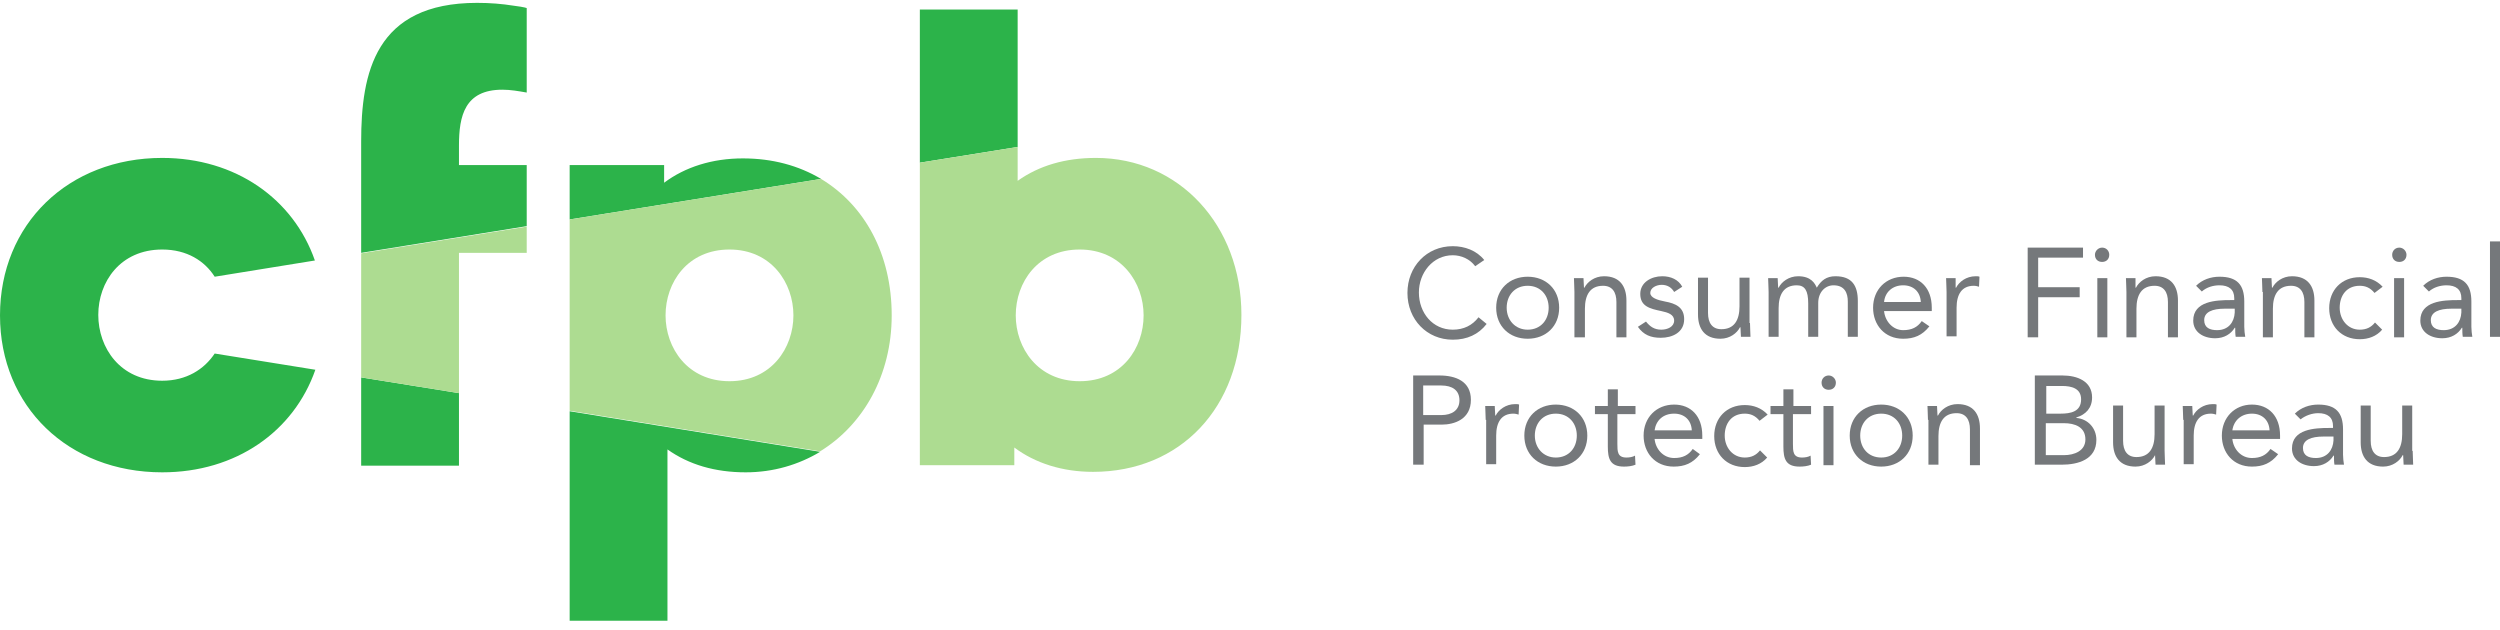
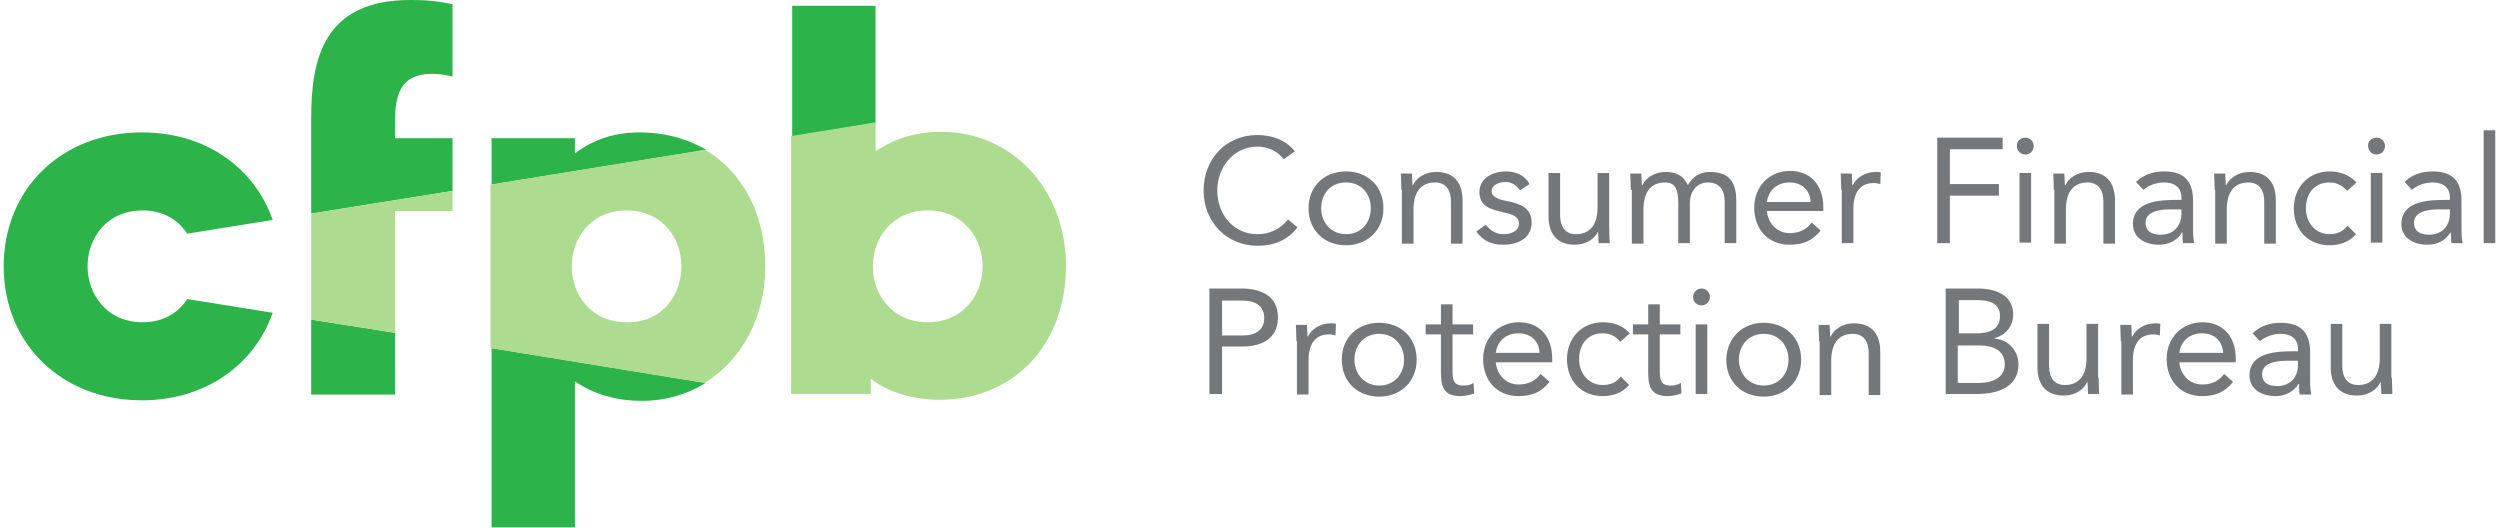
- <svg xmlns="http://www.w3.org/2000/svg" version="1.1" id="Layer_1" x="0px" y="0px" width="524px" height="132px" viewBox="0 0 524 132" style="enable-background:new 0 0 524 132;" xml:space="preserve">
-   <style type="text/css">
- 
- 	.st0{fill:#ADDC91;}
- 	.st1{fill:#2CB34A;}
- 	.st2{fill:#75787B;}
- 
- </style>
-   <g>
-     <g>
-       <path class="st2" d="M309.2,55.8c-1.1-1.5-2.9-2.3-4.7-2.3c-4.2,0-7.1,3.7-7.1,7.8c0,4.3,2.9,7.8,7.1,7.8c2.3,0,4.1-0.9,5.4-2.6    l1.7,1.4c-1.7,2.2-4.1,3.3-7.1,3.3c-5.4,0-9.5-4.2-9.5-9.8c0-5.5,4-9.8,9.5-9.8c2.5,0,5,0.9,6.6,2.9L309.2,55.8z" />
-       <path class="st2" d="M320.2,58c3.8,0,6.6,2.6,6.6,6.5c0,3.9-2.8,6.5-6.6,6.5c-3.8,0-6.6-2.6-6.6-6.5C313.6,60.6,316.4,58,320.2,58    z M320.2,69.1c2.7,0,4.4-2,4.4-4.6c0-2.6-1.7-4.6-4.4-4.6s-4.4,2-4.4,4.6C315.8,67.1,317.6,69.1,320.2,69.1z" />
-       <path class="st2" d="M330,61.2c0-1.1-0.1-2.1-0.1-2.9h2c0,0.7,0.1,1.3,0.1,2h0.1c0.6-1.2,2.1-2.4,4.1-2.4c3.3,0,4.7,2.1,4.7,5.1    v7.7h-2.1v-7.4c0-2.1-0.9-3.4-2.8-3.4c-2.7,0-3.8,1.9-3.8,4.8v6H330V61.2z" />
-       <path class="st2" d="M345,67.4c0.8,1,1.7,1.7,3.2,1.7c1.3,0,2.7-0.6,2.7-1.9c0-1.3-1.3-1.7-2.7-2c-2.4-0.5-4.4-1-4.4-3.6    c0-2.4,2.3-3.7,4.6-3.7c1.8,0,3.4,0.7,4.2,2.2l-1.7,1.1c-0.5-0.9-1.4-1.5-2.6-1.5c-1.1,0-2.4,0.6-2.4,1.7c0,1,1.5,1.5,3.1,1.8    c2.2,0.4,4,1.2,4,3.7c0,2.8-2.5,3.9-4.9,3.9c-2.1,0-3.6-0.6-4.8-2.3L345,67.4z" />
-       <path class="st2" d="M366.8,67.7c0,1.1,0.1,2.1,0.1,2.9h-2c0-0.7-0.1-1.3-0.1-2h-0.1c-0.6,1.2-2.1,2.4-4.1,2.4    c-3.3,0-4.7-2.1-4.7-5.1v-7.7h2.1v7.4c0,2.1,0.9,3.4,2.8,3.4c2.7,0,3.8-1.9,3.8-4.8v-6h2.1V67.7z" />
-       <path class="st2" d="M370.7,61.2c0-1.1-0.1-2.1-0.1-2.9h2c0,0.7,0.1,1.3,0.1,2h0.1c0.6-1.2,2.1-2.4,4.1-2.4c2.7,0,3.5,1.5,3.9,2.4    c0.9-1.5,2-2.4,3.9-2.4c3.5,0,4.7,2,4.7,5.2v7.5h-2.1v-7.4c0-1.7-0.6-3.4-3-3.4c-1.7,0-3.2,1.4-3.2,3.7v7.1H379v-7    c0-2.7-0.7-3.8-2.4-3.8c-2.7,0-3.8,1.9-3.8,4.8v6h-2.1V61.2z" />
-       <path class="st2" d="M404.4,68.4c-1.5,1.9-3.2,2.6-5.5,2.6c-3.9,0-6.3-2.9-6.3-6.5c0-3.8,2.7-6.5,6.4-6.5c3.5,0,5.9,2.4,5.9,6.5    v0.7h-10c0.2,2.1,1.8,4,4,4c1.8,0,3-0.6,3.9-1.9L404.4,68.4z M402.6,63.3c-0.1-2.1-1.5-3.5-3.7-3.5s-3.8,1.4-4,3.5H402.6z" />
-       <path class="st2" d="M408,61.2c0-1.1-0.1-2.1-0.1-2.9h2c0,0.7,0,1.3,0,2h0.1c0.6-1.2,2.1-2.4,4.1-2.4c0.3,0,0.6,0,0.8,0.1    l-0.1,2.1c-0.3-0.1-0.7-0.2-1.1-0.2c-2.5,0-3.6,1.8-3.6,4.6v6H408V61.2z" />
-       <path class="st2" d="M425,51.9h11.6V54h-9.4v6.2h8.7v2.1h-8.7v8.4H425V51.9z" />
-       <path class="st2" d="M440.6,51.9c0.9,0,1.5,0.7,1.5,1.5c0,0.9-0.6,1.5-1.5,1.5c-0.9,0-1.5-0.6-1.5-1.5    C439.1,52.6,439.8,51.9,440.6,51.9z M439.6,58.3h2.1v12.4h-2.1V58.3z" />
-       <path class="st2" d="M445.7,61.2c0-1.1-0.1-2.1-0.1-2.9h2c0,0.7,0,1.3,0,2h0.1c0.6-1.2,2.1-2.4,4.1-2.4c3.3,0,4.7,2.1,4.7,5.1v7.7    h-2.1v-7.4c0-2.1-0.9-3.4-2.8-3.4c-2.7,0-3.8,1.9-3.8,4.8v6h-2.1V61.2z" />
-       <path class="st2" d="M460.3,59.9c1.3-1.3,3.1-1.9,4.9-1.9c3.7,0,5.2,1.7,5.2,5.2v5.3c0,0.7,0.1,1.5,0.2,2.1h-2    c-0.1-0.6-0.1-1.3-0.1-1.9h-0.1c-0.8,1.3-2.2,2.2-4.1,2.2c-2.5,0-4.6-1.3-4.6-3.7c0-4.1,4.8-4.3,7.8-4.3h0.8v-0.4    c0-1.8-1.1-2.7-3.1-2.7c-1.3,0-2.7,0.4-3.7,1.3L460.3,59.9z M466.3,64.7c-2.6,0-4.3,0.7-4.3,2.4c0,1.6,1.2,2.1,2.7,2.1    c2.4,0,3.6-1.7,3.7-3.7v-0.8H466.3z" />
-       <path class="st2" d="M474.2,61.2c0-1.1-0.1-2.1-0.1-2.9h2c0,0.7,0.1,1.3,0.1,2h0.1c0.6-1.2,2.1-2.4,4.1-2.4c3.3,0,4.7,2.1,4.7,5.1    v7.7h-2.1v-7.4c0-2.1-0.9-3.4-2.8-3.4c-2.7,0-3.8,1.9-3.8,4.8v6h-2.1V61.2z" />
-       <path class="st2" d="M497.7,61.4c-0.9-1.1-1.9-1.5-3.1-1.5c-2.8,0-4.2,2.1-4.2,4.6s1.7,4.6,4.2,4.6c1.4,0,2.4-0.5,3.2-1.5l1.5,1.5    c-1.2,1.4-2.9,2-4.7,2c-3.8,0-6.4-2.7-6.4-6.5c0-3.8,2.6-6.5,6.4-6.5c1.8,0,3.5,0.6,4.8,2L497.7,61.4z" />
-       <path class="st2" d="M502.9,51.9c0.8,0,1.5,0.7,1.5,1.5c0,0.9-0.6,1.5-1.5,1.5c-0.9,0-1.5-0.6-1.5-1.5    C501.4,52.6,502,51.9,502.9,51.9z M501.8,58.3h2.1v12.4h-2.1V58.3z" />
-       <path class="st2" d="M507.9,59.9c1.3-1.3,3.1-1.9,4.9-1.9c3.7,0,5.2,1.7,5.2,5.2v5.3c0,0.7,0.1,1.5,0.2,2.1h-2    c-0.1-0.6-0.1-1.3-0.1-1.9H516c-0.8,1.3-2.2,2.2-4.1,2.2c-2.5,0-4.6-1.3-4.6-3.7c0-4.1,4.8-4.3,7.8-4.3h0.8v-0.4    c0-1.8-1.1-2.7-3.1-2.7c-1.3,0-2.7,0.4-3.7,1.3L507.9,59.9z M513.8,64.7c-2.6,0-4.3,0.7-4.3,2.4c0,1.6,1.2,2.1,2.7,2.1    c2.4,0,3.6-1.7,3.7-3.7v-0.8H513.8z" />
-       <path class="st2" d="M521.9,50.6h2.1v20h-2.1V50.6z" />
-       <path class="st2" d="M296.1,78.7h5.6c3.4,0,6.6,1.2,6.6,5.1c0,4.1-3.5,5.2-6.1,5.2h-3.8v8.4h-2.2V78.7z M298.3,87h3.8    c2.2,0,3.8-1,3.8-3.1c0-2.1-1.5-3.1-3.8-3.1h-3.8V87z" />
-       <path class="st2" d="M311.4,88c0-1.1-0.1-2.1-0.1-2.9h2c0,0.7,0.1,1.4,0.1,2h0.1c0.6-1.2,2.1-2.4,4.1-2.4c0.3,0,0.6,0,0.8,0.1    l-0.1,2.1c-0.3-0.1-0.7-0.2-1.1-0.2c-2.5,0-3.6,1.8-3.6,4.6v6h-2.1V88z" />
-       <path class="st2" d="M326.1,84.8c3.8,0,6.6,2.6,6.6,6.5c0,3.9-2.8,6.5-6.6,6.5c-3.8,0-6.6-2.6-6.6-6.5    C319.5,87.4,322.3,84.8,326.1,84.8z M326.1,95.9c2.7,0,4.4-2,4.4-4.6s-1.7-4.6-4.4-4.6c-2.7,0-4.4,2-4.4,4.6    S323.5,95.9,326.1,95.9z" />
-       <path class="st2" d="M342.7,86.8h-3.7V93c0,1.6,0,2.9,1.9,2.9c0.6,0,1.3-0.1,1.8-0.4l0.1,1.9c-0.7,0.3-1.6,0.4-2.4,0.4    c-2.9,0-3.4-1.6-3.4-4.2v-6.8h-2.7v-1.7h2.7v-3.5h2.1v3.5h3.7V86.8z" />
-       <path class="st2" d="M356.3,95.2c-1.5,1.9-3.2,2.6-5.5,2.6c-3.9,0-6.3-2.9-6.3-6.5c0-3.8,2.7-6.5,6.4-6.5c3.5,0,5.9,2.4,5.9,6.5    v0.7h-10c0.2,2.1,1.8,4,4.1,4c1.8,0,3-0.6,3.9-1.9L356.3,95.2z M354.6,90.2c-0.1-2.1-1.5-3.5-3.7-3.5c-2.3,0-3.8,1.4-4.1,3.5    H354.6z" />
-       <path class="st2" d="M368.8,88.2c-0.9-1.1-1.9-1.5-3.1-1.5c-2.8,0-4.2,2.1-4.2,4.6c0,2.5,1.7,4.6,4.2,4.6c1.4,0,2.4-0.5,3.2-1.5    l1.5,1.5c-1.2,1.4-2.9,2-4.7,2c-3.8,0-6.4-2.7-6.4-6.5c0-3.8,2.6-6.5,6.4-6.5c1.8,0,3.5,0.6,4.8,2L368.8,88.2z" />
-       <path class="st2" d="M379.5,86.8h-3.7V93c0,1.6,0,2.9,1.9,2.9c0.6,0,1.3-0.1,1.8-0.4l0.1,1.9c-0.7,0.3-1.6,0.4-2.4,0.4    c-2.9,0-3.4-1.6-3.4-4.2v-6.8h-2.7v-1.7h2.7v-3.5h2.1v3.5h3.7V86.8z" />
-       <path class="st2" d="M383.3,78.7c0.8,0,1.5,0.7,1.5,1.5c0,0.9-0.6,1.5-1.5,1.5c-0.9,0-1.5-0.6-1.5-1.5    C381.8,79.4,382.4,78.7,383.3,78.7z M382.2,85.1h2.1v12.4h-2.1V85.1z" />
-       <path class="st2" d="M394.3,84.8c3.8,0,6.6,2.6,6.6,6.5c0,3.9-2.8,6.5-6.6,6.5c-3.8,0-6.6-2.6-6.6-6.5    C387.7,87.4,390.5,84.8,394.3,84.8z M394.3,95.9c2.7,0,4.4-2,4.4-4.6s-1.7-4.6-4.4-4.6c-2.7,0-4.4,2-4.4,4.6    S391.6,95.9,394.3,95.9z" />
-       <path class="st2" d="M404.1,88c0-1.1-0.1-2.1-0.1-2.9h2c0,0.7,0.1,1.4,0.1,2h0.1c0.6-1.2,2.1-2.4,4.1-2.4c3.3,0,4.7,2.1,4.7,5.1    v7.7h-2.1V90c0-2.1-0.9-3.4-2.8-3.4c-2.7,0-3.8,1.9-3.8,4.8v6h-2.1V88z" />
-       <path class="st2" d="M426.6,78.7h5.7c3.1,0,6.2,1.2,6.2,4.6c0,2.2-1.3,3.6-3.3,4.2v0.1c2.4,0.2,4.2,2.1,4.2,4.6    c0,4.1-3.8,5.2-7.3,5.2h-5.6V78.7z M428.8,86.7h3.1c2.1,0,4.3-0.4,4.3-3c0-2.3-2-2.8-4-2.8h-3.3V86.7z M428.8,95.4h3.8    c2.2,0,4.5-0.9,4.5-3.3c0-2.6-2.2-3.4-4.5-3.4h-3.8V95.4z" />
-       <path class="st2" d="M453.7,94.5c0,1.1,0.1,2.1,0.1,2.9h-2c0-0.7-0.1-1.3-0.1-2h0c-0.6,1.2-2.1,2.4-4.1,2.4    c-3.3,0-4.7-2.1-4.7-5.1v-7.7h2.1v7.4c0,2.1,0.9,3.4,2.8,3.4c2.7,0,3.8-1.9,3.8-4.8v-6h2.1V94.5z" />
-       <path class="st2" d="M457.6,88c0-1.1-0.1-2.1-0.1-2.9h2c0,0.7,0.1,1.4,0.1,2h0.1c0.6-1.2,2.1-2.4,4.1-2.4c0.3,0,0.6,0,0.8,0.1    l-0.1,2.1c-0.3-0.1-0.7-0.2-1.1-0.2c-2.5,0-3.6,1.8-3.6,4.6v6h-2.1V88z" />
-       <path class="st2" d="M477.5,95.2c-1.5,1.9-3.2,2.6-5.5,2.6c-3.9,0-6.3-2.9-6.3-6.5c0-3.8,2.7-6.5,6.3-6.5c3.5,0,5.9,2.4,5.9,6.5    v0.7h-10c0.2,2.1,1.8,4,4.1,4c1.8,0,3-0.6,3.9-1.9L477.5,95.2z M475.7,90.2c-0.1-2.1-1.5-3.5-3.7-3.5s-3.8,1.4-4.1,3.5H475.7z" />
-       <path class="st2" d="M481,86.7c1.3-1.3,3.1-1.9,4.9-1.9c3.7,0,5.2,1.7,5.2,5.2v5.3c0,0.7,0.1,1.5,0.2,2.1h-2    c-0.1-0.6-0.1-1.3-0.1-1.9h-0.1c-0.8,1.3-2.2,2.2-4.1,2.2c-2.5,0-4.6-1.3-4.6-3.7c0-4.1,4.8-4.3,7.8-4.3h0.8v-0.4    c0-1.8-1.1-2.7-3.1-2.7c-1.3,0-2.7,0.5-3.7,1.3L481,86.7z M487,91.5c-2.6,0-4.3,0.7-4.3,2.4c0,1.6,1.2,2.1,2.7,2.1    c2.4,0,3.6-1.7,3.7-3.7v-0.8H487z" />
-       <path class="st2" d="M505.7,94.5c0,1.1,0.1,2.1,0.1,2.9h-2c0-0.7-0.1-1.3-0.1-2h-0.1c-0.6,1.2-2.1,2.4-4.1,2.4    c-3.3,0-4.7-2.1-4.7-5.1v-7.7h2.1v7.4c0,2.1,0.9,3.4,2.8,3.4c2.7,0,3.8-1.9,3.8-4.8v-6h2.1V94.5z" />
-     </g>
-   </g>
-   <g>
-     <path class="st1" d="M75.7,79.1l20.5,3.3v15.2H75.7V79.1z M110.4,34.6H96.2v-4.1c0-6.2,1.2-11.7,9.1-11.7c1.7,0,3.4,0.3,5.1,0.6   V1.7c0,0-0.3-0.2-2.7-0.5c-2.5-0.4-5-0.6-7.7-0.6c-21.4,0-24.3,14.7-24.3,29.1v23.3l34.7-5.6V34.6z M213.3,2h-20.5v32.1l20.5-3.3V2   z M119.4,130.1h20.5V94.2c4.5,3.2,10,4.8,16.4,4.8c5.8,0,11.1-1.6,15.6-4.3l-52.5-8.5V130.1z M155.7,33.2c-6.4,0-12.1,1.8-16.5,5.1   v-3.7h-19.8V46l52.7-8.5C167.4,34.7,161.9,33.2,155.7,33.2z M45,74.1c-2.2,3.3-5.9,5.7-11,5.7c-8.8,0-13.4-6.9-13.4-13.8   S25.2,52.3,34,52.3c5.2,0,8.9,2.4,11,5.7l21-3.4C61.5,41.7,49.4,33.1,34,33.1C14.3,33.1,0,47,0,66.1S14.3,99,34,99   c15.5,0,27.6-8.6,32.1-21.5L45,74.1z" />
-     <path class="st0" d="M96.2,53v29.4l-20.5-3.3v-26l34.7-5.6V53H96.2z M192.8,97.5V34.1l20.5-3.3v7.1c4.5-3.2,10-4.8,16.4-4.8   c17.4,0,30.5,14.1,30.5,32.9c0,19.4-12.8,32.9-31.1,32.9c-6.4,0-12.1-1.8-16.5-5.1v3.7H192.8z M212.9,66.1   c0,6.8,4.6,13.8,13.4,13.8c8.8,0,13.4-6.9,13.4-13.8c0-6.8-4.6-13.8-13.4-13.8C217.5,52.3,212.9,59.2,212.9,66.1z M171.9,94.6   l-52.5-8.5V46l52.7-8.5c9.1,5.5,14.8,15.7,14.8,28.6C186.9,78.6,181,89,171.9,94.6z M166.3,66.1c0-6.8-4.6-13.8-13.4-13.8   s-13.4,6.9-13.4,13.8c0,6.8,4.6,13.8,13.4,13.8S166.3,72.9,166.3,66.1z" />
-   </g>
+ <svg xmlns="http://www.w3.org/2000/svg" version="1.1" x="0px" y="0px" width="474px" height="100px" viewBox="0 0 474 100" enable-background="new 0 0 474 100" xml:space="preserve">
+   <path fill="#75787B" d="M243.4 30.2c-1.2-1.6-3.1-2.4-5-2.4 -4.5 0-7.6 3.9-7.6 8.3 0 4.6 3.1 8.3 7.6 8.3 2.4 0 4.4-1 5.8-2.8l1.8 1.5c-1.8 2.4-4.4 3.5-7.6 3.5 -5.7 0-10.2-4.4-10.2-10.5 0-5.9 4.2-10.5 10.2-10.5 2.7 0 5.4 0.9 7.1 3.1L243.4 30.2zM255.2 32.5c4.1 0 7.1 2.8 7.1 7 0 4.1-3 7-7.1 7 -4.1 0-7.1-2.8-7.1-7C248.1 35.3 251.1 32.5 255.2 32.5zM255.2 44.4c2.9 0 4.7-2.2 4.7-4.9 0-2.8-1.8-4.9-4.7-4.9 -2.9 0-4.7 2.1-4.7 4.9C250.5 42.2 252.4 44.4 255.2 44.4zM265.7 36c0-1.2-0.1-2.3-0.1-3.1h2.1c0 0.7 0.1 1.4 0.1 2.2h0.1c0.6-1.3 2.2-2.5 4.4-2.5 3.5 0 5 2.2 5 5.4v8.2h-2.2v-8c0-2.2-1-3.6-3-3.6 -2.9 0-4.1 2.1-4.1 5.1v6.5h-2.2V36zM281.7 42.6c0.9 1.1 1.8 1.8 3.4 1.8 1.4 0 2.9-0.6 2.9-2 0-1.4-1.4-1.8-2.8-2.1 -2.5-0.6-4.7-1.1-4.7-3.9 0-2.6 2.5-3.9 5-3.9 1.9 0 3.6 0.7 4.5 2.4l-1.8 1.2c-0.6-0.9-1.5-1.6-2.8-1.6 -1.2 0-2.6 0.6-2.6 1.8 0 1.1 1.6 1.6 3.3 1.9 2.3 0.5 4.3 1.3 4.3 4 0 3-2.7 4.2-5.3 4.2 -2.2 0-3.8-0.6-5.2-2.5L281.7 42.6zM305.1 43c0 1.2 0.1 2.3 0.1 3.1h-2.1c0-0.7-0.1-1.4-0.1-2.2H303c-0.6 1.3-2.2 2.5-4.4 2.5 -3.5 0-5-2.2-5-5.4v-8.2h2.2v8c0 2.2 1 3.6 3 3.6 2.9 0 4.1-2.1 4.1-5.1v-6.5h2.2V43zM309.2 36c0-1.2-0.1-2.3-0.1-3.1h2.1c0 0.7 0.1 1.4 0.1 2.2h0.1c0.6-1.3 2.2-2.5 4.4-2.5 2.9 0 3.8 1.6 4.2 2.5 1-1.6 2.2-2.5 4.2-2.5 3.8 0 5 2.1 5 5.5v8H327v-7.9c0-1.8-0.7-3.6-3.2-3.6 -1.9 0-3.4 1.5-3.4 3.9v7.6h-2.2v-7.5c0-2.9-0.7-4-2.5-4 -2.9 0-4.1 2.1-4.1 5.1v6.5h-2.2V36zM345.2 43.7c-1.6 2-3.4 2.7-5.9 2.7 -4.2 0-6.7-3.1-6.7-7 0-4.1 2.9-7 6.8-7 3.7 0 6.3 2.5 6.3 6.9v0.7H335c0.2 2.3 1.9 4.2 4.3 4.2 1.9 0 3.2-0.7 4.2-2L345.2 43.7zM343.3 38.3c-0.1-2.2-1.6-3.7-4-3.7 -2.4 0-4 1.5-4.3 3.7H343.3zM349.1 36c0-1.2-0.1-2.3-0.1-3.1h2.1c0 0.7 0.1 1.4 0.1 2.2h0.1c0.6-1.3 2.2-2.5 4.4-2.5 0.3 0 0.6 0 0.9 0.1l-0.1 2.2c-0.4-0.1-0.8-0.2-1.2-0.2 -2.7 0-3.9 1.9-3.9 4.9v6.5h-2.2V36z" />
+   <polygon fill="#75787B" points="367.3,26.1 379.7,26.1 379.7,28.3 369.7,28.3 369.7,34.9 379,34.9 379,37.1 369.7,37.1 369.7,46.1   367.3,46.1 " />
+   <path fill="#75787B" d="M384 26.1c0.9 0 1.6 0.7 1.6 1.6 0 0.9-0.7 1.6-1.6 1.6 -0.9 0-1.6-0.7-1.6-1.6C382.3 26.8 383.1 26.1 384 26.1zM382.9 32.8h2.2v13.2h-2.2V32.8zM389.4 36c0-1.2-0.1-2.3-0.1-3.1h2.1c0 0.7 0.1 1.4 0.1 2.2h0.1c0.6-1.3 2.2-2.5 4.4-2.5 3.5 0 5 2.2 5 5.4v8.2h-2.2v-8c0-2.2-1-3.6-3-3.6 -2.9 0-4.1 2.1-4.1 5.1v6.5h-2.2V36zM405 34.5c1.4-1.4 3.3-2 5.3-2 3.9 0 5.5 1.9 5.5 5.6v5.7c0 0.8 0.1 1.6 0.2 2.3h-2.1c-0.1-0.6-0.1-1.4-0.1-2h-0.1c-0.9 1.4-2.3 2.3-4.4 2.3 -2.7 0-4.9-1.4-4.9-3.9 0-4.4 5.1-4.6 8.4-4.6h0.8v-0.4c0-1.9-1.2-2.9-3.3-2.9 -1.4 0-2.9 0.5-3.9 1.4L405 34.5zM411.4 39.7c-2.8 0-4.6 0.8-4.6 2.5 0 1.7 1.2 2.3 2.9 2.3 2.5 0 3.9-1.8 3.9-4v-0.8H411.4zM419.9 36c0-1.2-0.1-2.3-0.1-3.1h2.1c0 0.7 0.1 1.4 0.1 2.2h0.1c0.6-1.3 2.2-2.5 4.4-2.5 3.5 0 5 2.2 5 5.4v8.2h-2.2v-8c0-2.2-1-3.6-3-3.6 -2.9 0-4.1 2.1-4.1 5.1v6.5h-2.2V36zM445 36.2c-0.9-1.1-2-1.6-3.3-1.6 -3 0-4.5 2.2-4.5 4.9 0 2.7 1.8 4.9 4.5 4.9 1.4 0 2.5-0.5 3.4-1.6l1.6 1.6c-1.3 1.5-3.1 2.1-5 2.1 -4.1 0-6.8-2.9-6.8-7 0-4 2.8-7 6.8-7 2 0 3.8 0.7 5.1 2.1L445 36.2zM450.6 26.1c0.9 0 1.6 0.7 1.6 1.6 0 0.9-0.7 1.6-1.6 1.6 -0.9 0-1.6-0.7-1.6-1.6C448.9 26.8 449.6 26.1 450.6 26.1zM449.5 32.8h2.2v13.2h-2.2V32.8zM455.9 34.5c1.4-1.4 3.3-2 5.3-2 3.9 0 5.5 1.9 5.5 5.6v5.7c0 0.8 0.1 1.6 0.2 2.3h-2.1c-0.1-0.6-0.1-1.4-0.1-2h-0.1c-0.9 1.4-2.3 2.3-4.4 2.3 -2.7 0-4.9-1.4-4.9-3.9 0-4.4 5.1-4.6 8.4-4.6h0.8v-0.4c0-1.9-1.2-2.9-3.3-2.9 -1.4 0-2.9 0.5-3.9 1.4L455.9 34.5zM462.3 39.7c-2.8 0-4.6 0.8-4.6 2.5 0 1.7 1.2 2.3 2.9 2.3 2.5 0 3.9-1.8 3.9-4v-0.8H462.3z" />
+   <rect x="470.9" y="24.7" fill="#75787B" width="2.2" height="21.4" />
+   <path fill="#75787B" d="M229.4 54.7h5.9c3.7 0 7 1.3 7 5.5 0 4.4-3.7 5.5-6.6 5.5h-4v9h-2.4V54.7zM231.7 63.6h4c2.4 0 4-1.1 4-3.3 0-2.2-1.6-3.3-4-3.3h-4V63.6zM245.8 64.7c0-1.2-0.1-2.3-0.1-3.1h2.1c0 0.7 0.1 1.4 0.1 2.2h0.1c0.6-1.3 2.2-2.5 4.4-2.5 0.3 0 0.6 0 0.9 0.1l-0.1 2.2c-0.4-0.1-0.8-0.2-1.2-0.2 -2.7 0-3.9 1.9-3.9 4.9v6.5h-2.2V64.7zM261.5 61.2c4.1 0 7.1 2.8 7.1 7 0 4.1-3 7-7.1 7 -4.1 0-7.1-2.8-7.1-7C254.4 64 257.4 61.2 261.5 61.2zM261.5 73.1c2.9 0 4.7-2.2 4.7-4.9s-1.8-4.9-4.7-4.9c-2.9 0-4.7 2.2-4.7 4.9S258.7 73.1 261.5 73.1zM279.3 63.4h-3.9V70c0 1.7 0 3.1 2 3.1 0.7 0 1.4-0.1 2-0.5l0.1 2c-0.8 0.3-1.8 0.5-2.6 0.5 -3.1 0-3.7-1.7-3.7-4.4v-7.3h-2.9v-1.9h2.9v-3.8h2.2v3.8h3.9V63.4zM293.8 72.4c-1.6 2-3.4 2.7-5.9 2.7 -4.2 0-6.7-3.1-6.7-7 0-4.1 2.9-7 6.8-7 3.7 0 6.3 2.5 6.3 6.9v0.7h-10.7c0.2 2.3 1.9 4.2 4.3 4.2 1.9 0 3.2-0.7 4.2-2L293.8 72.4zM291.9 66.9c-0.1-2.2-1.6-3.7-4-3.7 -2.4 0-4 1.5-4.3 3.7H291.9zM307.2 64.8c-0.9-1.1-2-1.6-3.3-1.6 -3 0-4.5 2.2-4.5 4.9 0 2.7 1.8 4.9 4.5 4.9 1.4 0 2.6-0.5 3.4-1.6l1.6 1.6c-1.3 1.5-3.1 2.1-5 2.1 -4.1 0-6.8-2.9-6.8-7 0-4 2.8-7 6.8-7 2 0 3.8 0.6 5.1 2.1L307.2 64.8zM318.6 63.4h-3.9V70c0 1.7 0 3.1 2 3.1 0.6 0 1.4-0.1 2-0.5l0.1 2c-0.8 0.3-1.8 0.5-2.6 0.5 -3.1 0-3.7-1.7-3.7-4.4v-7.3h-2.9v-1.9h2.9v-3.8h2.2v3.8h3.9V63.4zM322.6 54.7c0.9 0 1.6 0.7 1.6 1.6 0 0.9-0.7 1.6-1.6 1.6 -0.9 0-1.6-0.7-1.6-1.6C321 55.5 321.7 54.7 322.6 54.7zM321.5 61.5h2.2v13.2h-2.2V61.5zM334.4 61.2c4.1 0 7.1 2.8 7.1 7 0 4.1-3 7-7.1 7 -4.1 0-7.1-2.8-7.1-7C327.4 64 330.4 61.2 334.4 61.2zM334.4 73.1c2.9 0 4.7-2.2 4.7-4.9s-1.8-4.9-4.7-4.9c-2.9 0-4.7 2.2-4.7 4.9S331.6 73.1 334.4 73.1zM344.9 64.7c0-1.2-0.1-2.3-0.1-3.1h2.1c0 0.7 0.1 1.4 0.1 2.2h0.1c0.6-1.3 2.2-2.5 4.4-2.5 3.5 0 5 2.2 5 5.4v8.2h-2.2v-8c0-2.2-1-3.6-3-3.6 -2.9 0-4.1 2.1-4.1 5.1v6.5h-2.2V64.7zM368.9 54.7h6.1c3.3 0 6.7 1.2 6.7 4.9 0 2.3-1.4 3.9-3.5 4.5v0.1c2.6 0.2 4.5 2.3 4.5 4.9 0 4.4-4.1 5.6-7.8 5.6h-6V54.7zM371.3 63.2h3.3c2.2 0 4.6-0.5 4.6-3.3 0-2.5-2.2-3-4.3-3h-3.5V63.2zM371.3 72.6h4c2.3 0 4.8-0.9 4.8-3.5 0-2.8-2.4-3.6-4.8-3.6h-4.1V72.6zM397.9 71.6c0 1.2 0.1 2.3 0.1 3.1h-2.1c0-0.7-0.1-1.4-0.1-2.2h-0.1c-0.6 1.3-2.2 2.5-4.4 2.5 -3.5 0-5-2.2-5-5.4v-8.2h2.2v8c0 2.2 1 3.6 3 3.6 2.9 0 4.1-2.1 4.1-5.1v-6.5h2.2V71.6zM402.1 64.7c0-1.2-0.1-2.3-0.1-3.1h2.1c0 0.7 0.1 1.4 0.1 2.2h0.1c0.6-1.3 2.2-2.5 4.4-2.5 0.3 0 0.6 0 0.9 0.1l-0.1 2.2c-0.4-0.1-0.8-0.2-1.2-0.2 -2.7 0-3.9 1.9-3.9 4.9v6.5h-2.2V64.7zM423.4 72.4c-1.6 2-3.4 2.7-5.9 2.7 -4.2 0-6.7-3.1-6.7-7 0-4.1 2.9-7 6.8-7 3.7 0 6.3 2.5 6.3 6.9v0.7h-10.7c0.2 2.3 1.9 4.2 4.3 4.2 1.9 0 3.2-0.7 4.2-2L423.4 72.4zM421.5 66.9c-0.1-2.2-1.6-3.7-4-3.7 -2.4 0-4 1.5-4.3 3.7H421.5zM427.1 63.2c1.4-1.4 3.3-2 5.3-2 3.9 0 5.6 1.9 5.6 5.6v5.7c0 0.8 0.1 1.6 0.2 2.3H436c-0.1-0.6-0.1-1.4-0.1-2h-0.1c-0.9 1.4-2.4 2.3-4.4 2.3 -2.7 0-4.9-1.4-4.9-3.9 0-4.4 5.1-4.6 8.4-4.6h0.8v-0.4c0-1.9-1.2-2.9-3.3-2.9 -1.4 0-2.9 0.5-3.9 1.4L427.1 63.2zM433.5 68.4c-2.8 0-4.6 0.8-4.6 2.5 0 1.7 1.2 2.3 2.9 2.3 2.5 0 3.9-1.8 3.9-4v-0.8H433.5zM453.5 71.6c0 1.2 0.1 2.3 0.1 3.1h-2.1c0-0.7-0.1-1.4-0.1-2.2h-0.1c-0.6 1.3-2.2 2.5-4.4 2.5 -3.5 0-5-2.2-5-5.4v-8.2h2.2v8c0 2.2 1 3.6 3 3.6 2.9 0 4.1-2.1 4.1-5.1v-6.5h2.2V71.6z" />
+   <polygon fill="#2CB34A" points="59,60.6 74.9,63.1 74.9,74.8 59,74.8 " />
+   <path fill="#2CB34A" d="M85.8 26.2H74.9V23c0-4.8 0.9-9 7-9 1.3 0 2.6 0.2 3.9 0.5V0.8c0 0-0.3-0.1-2.1-0.4C81.8 0.1 79.9 0 77.8 0 61.2 0 59 11.4 59 22.5v18l26.8-4.3V26.2z" />
+   <polygon fill="#2CB34A" points="166,1.1 150.2,1.1 150.2,25.9 166,23.3 " />
+   <path fill="#2CB34A" d="M93.2 100H109V72.3c3.5 2.4 7.8 3.7 12.7 3.7 4.5 0 8.6-1.2 12.1-3.4L93.2 66V100zM121.3 25.1c-4.9 0-8.9 1.4-12.3 4v-2.9H93.2V35l40.7-6.6C130.3 26.3 126 25.1 121.3 25.1zM35.5 56.7c-1.7 2.6-4.5 4.4-8.5 4.4 -6.8 0-10.4-5.4-10.4-10.6 0-5.3 3.6-10.6 10.4-10.6 4 0 6.8 1.8 8.5 4.4l16.2-2.6c-3.5-10-12.8-16.6-24.8-16.6 -15.2 0-26.2 10.7-26.2 25.4 0 14.7 11 25.4 26.2 25.4 11.9 0 21.3-6.6 24.8-16.6L35.5 56.7z" />
+   <polygon fill="#ADDC91" points="74.9,40 74.9,63.1 59,60.6 59,40.5 85.8,36.2 85.8,40 " />
+   <path fill="#ADDC91" d="M150 74.8v-49l16-2.6v5.5c3.5-2.4 7.6-3.7 12.5-3.7 13.4 0 23.6 10.9 23.6 25.4 0 15-9.9 25.4-24 25.4 -4.9 0-9.7-1.4-13-4v2.9H150zM165.5 50.5c0 5.3 3.6 10.6 10.4 10.6 6.8 0 10.4-5.3 10.4-10.6 0-5.3-3.6-10.6-10.4-10.6C169.1 39.9 165.5 45.2 165.5 50.5zM133.6 72.6L93 66V35l40.7-6.6c7.1 4.2 11.4 12.2 11.4 22.1C145.1 60.2 140.6 68.3 133.6 72.6zM129.2 50.5c0-5.3-3.6-10.6-10.4-10.6 -6.8 0-10.4 5.3-10.4 10.6 0 5.3 3.6 10.6 10.4 10.6C125.7 61.2 129.2 55.8 129.2 50.5z" />
</svg>
